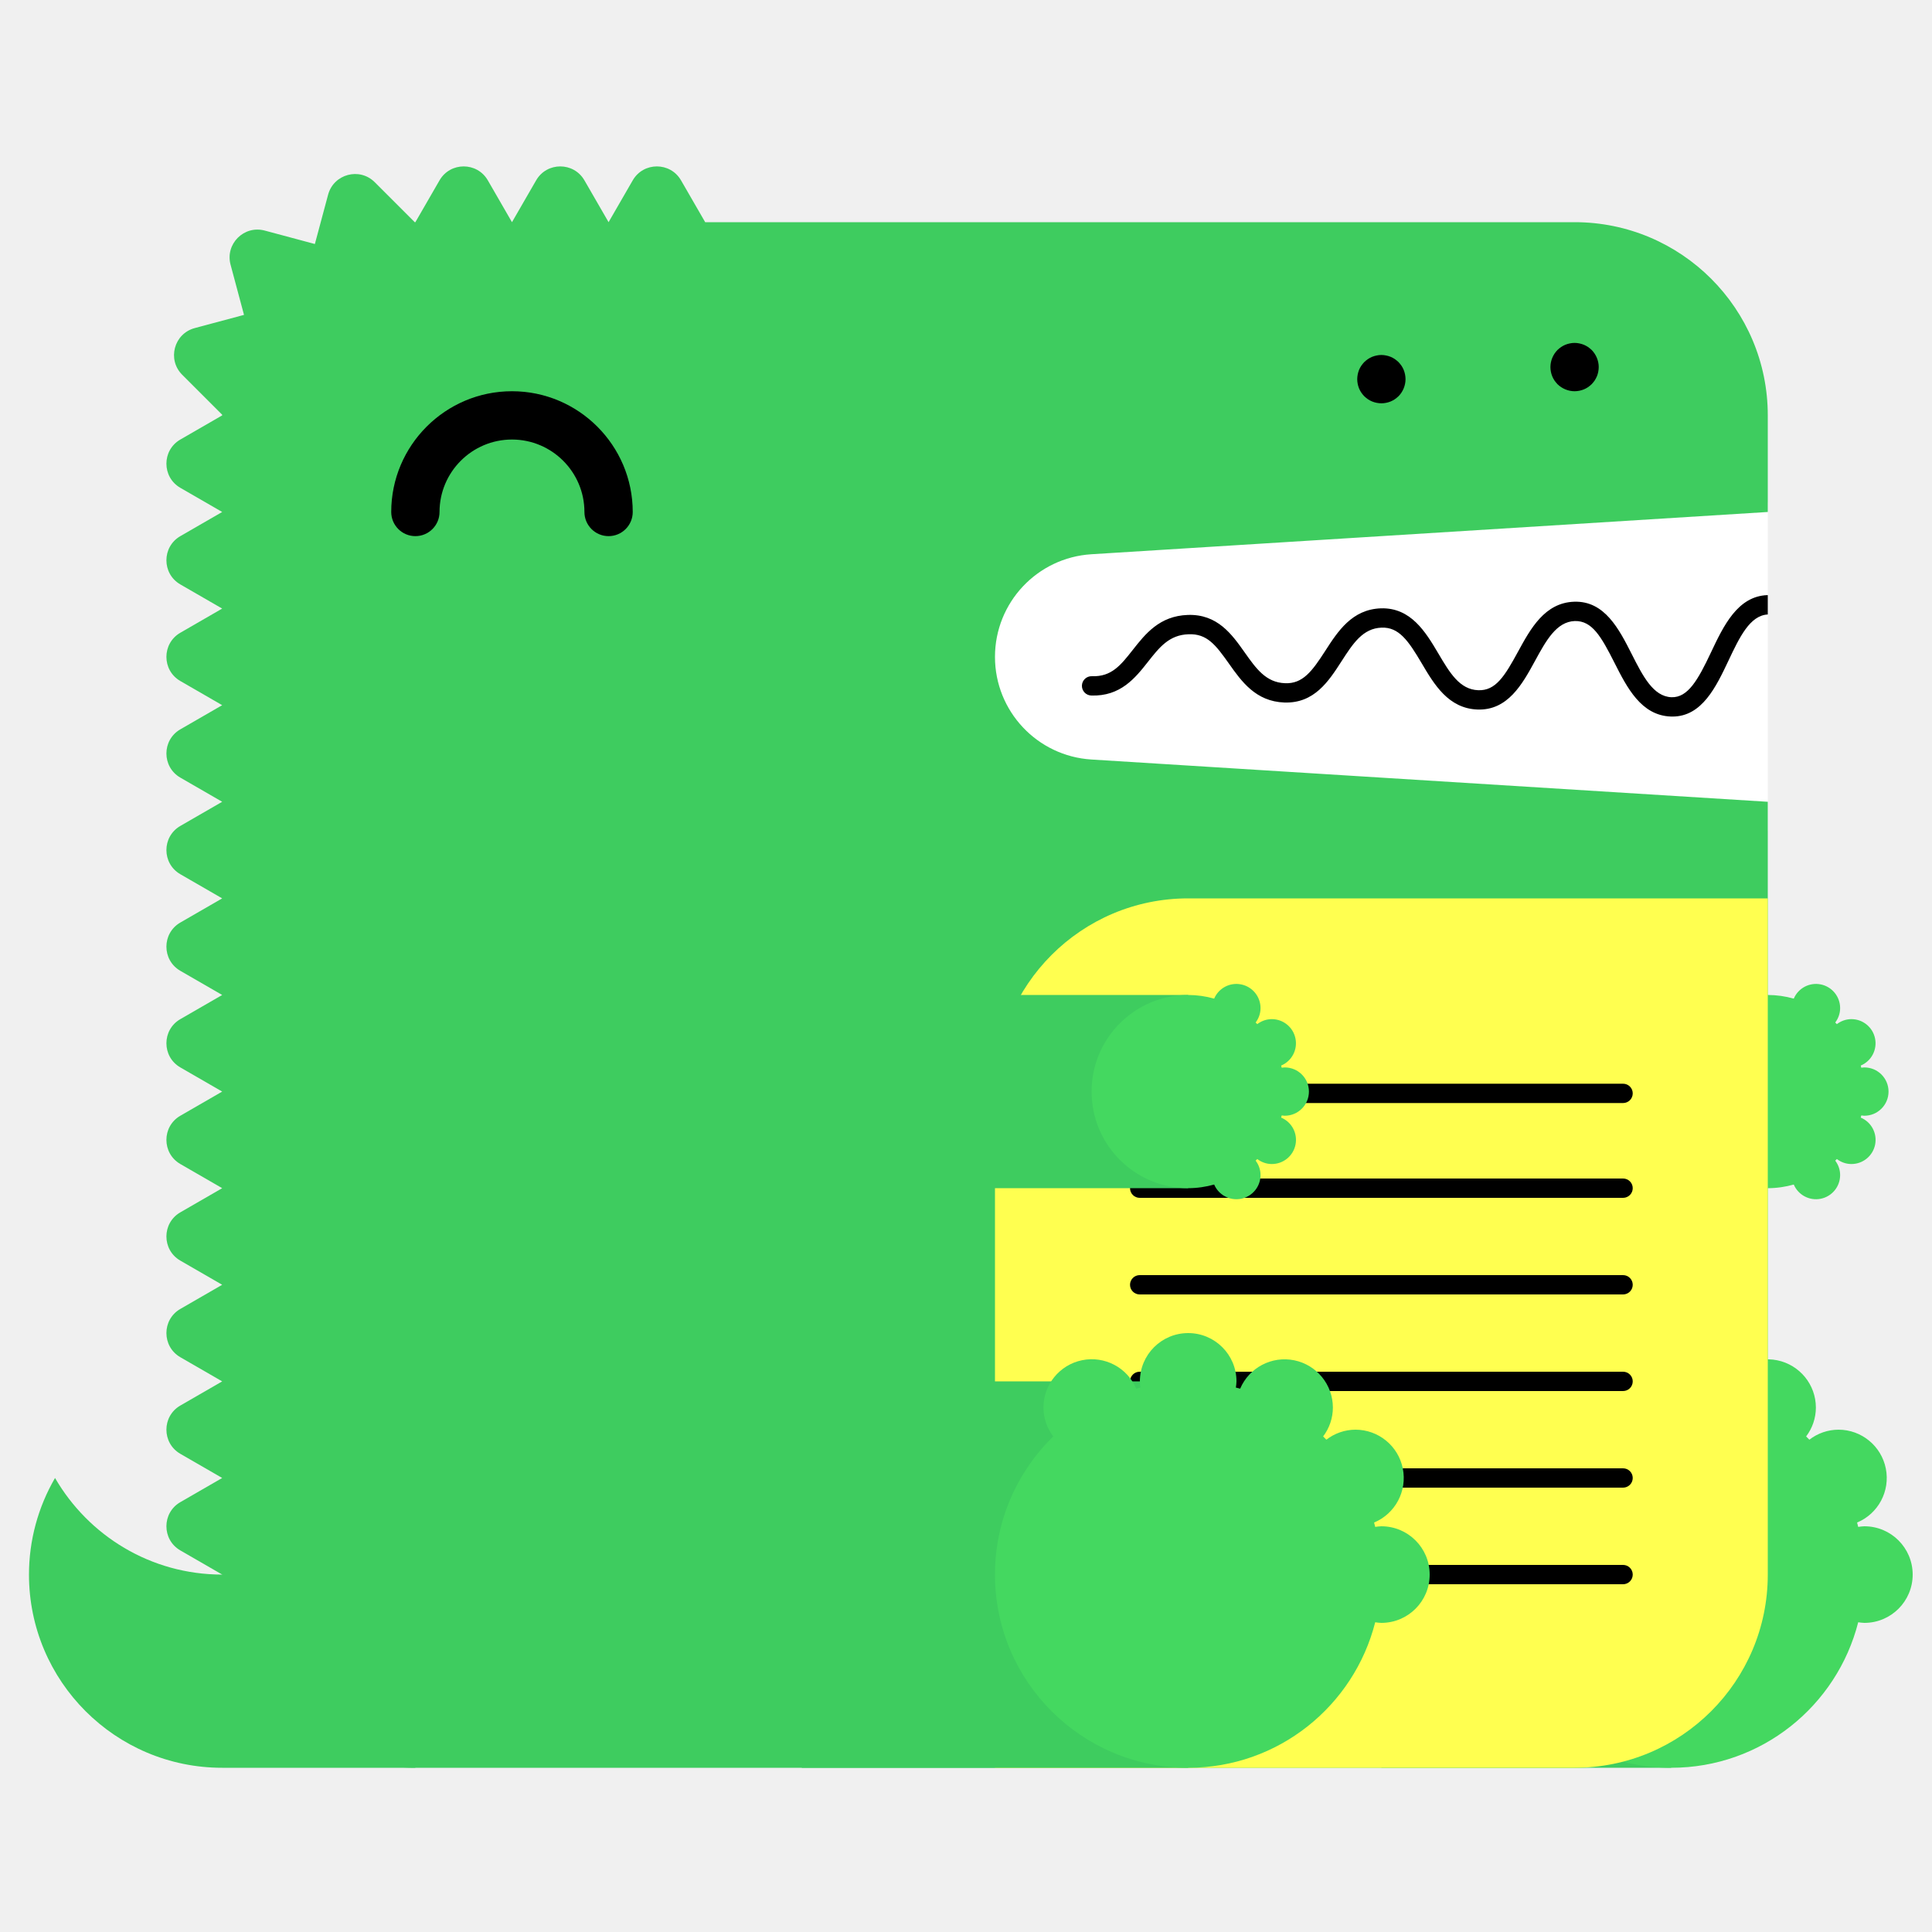
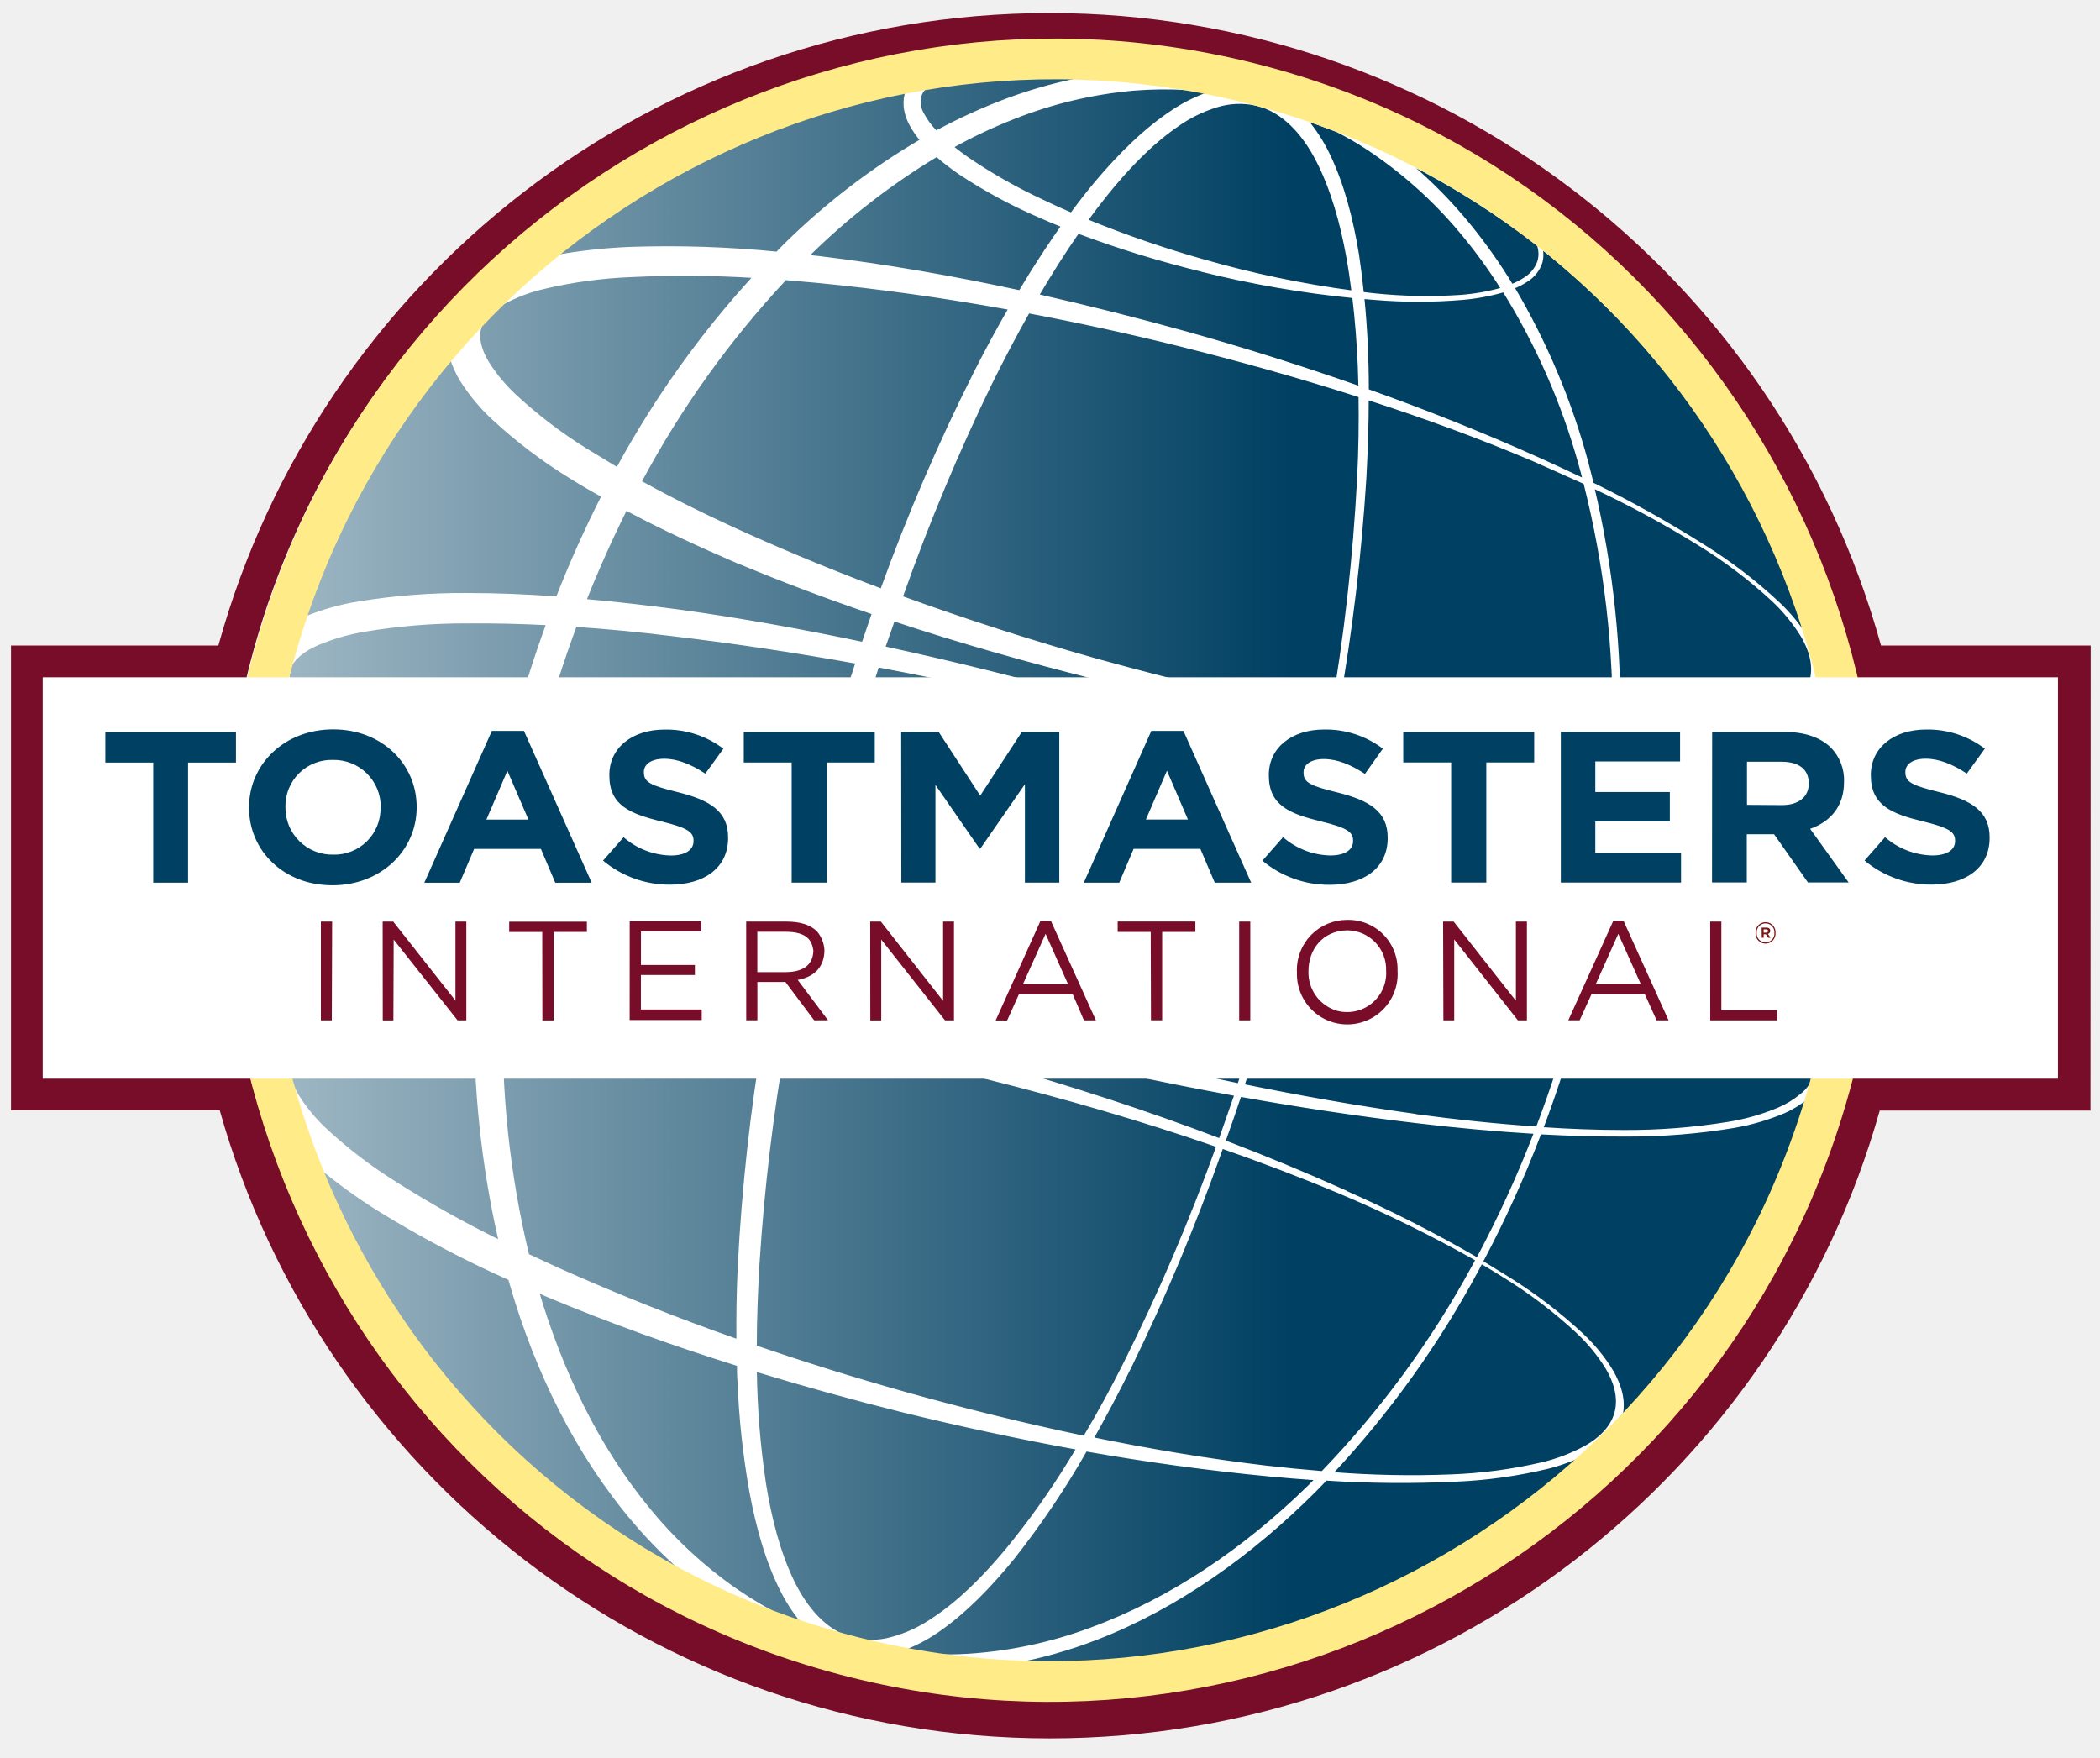
- <svg xmlns="http://www.w3.org/2000/svg" width="200" height="200" viewBox="0 0 200 200">
-   <g fill="none" fill-rule="evenodd">
-     <path fill="#FFF" d="M99 52h84v34H99z" />
-     <path d="M23 163c-7.398 0-13.843-4.027-17.303-10A19.886 19.886 0 0 0 3 163c0 11.046 8.954 20 20 20h20v-20H23z" fill="#3ECC5F" />
-     <path d="M112.98 57.376L183 53V43c0-11.046-8.954-20-20-20H73l-2.5-4.33c-1.112-1.925-3.889-1.925-5 0L63 23l-2.5-4.33c-1.111-1.925-3.889-1.925-5 0L53 23l-2.5-4.33c-1.111-1.925-3.889-1.925-5 0L43 23c-.022 0-.042.003-.065.003l-4.142-4.141c-1.57-1.571-4.252-.853-4.828 1.294l-1.369 5.104-5.192-1.392c-2.148-.575-4.111 1.389-3.535 3.536l1.39 5.193-5.102 1.367c-2.148.576-2.867 3.259-1.296 4.83l4.142 4.142c0 .021-.003.042-.003.064l-4.33 2.5c-1.925 1.111-1.925 3.889 0 5L23 53l-4.33 2.5c-1.925 1.111-1.925 3.889 0 5L23 63l-4.33 2.5c-1.925 1.111-1.925 3.889 0 5L23 73l-4.33 2.5c-1.925 1.111-1.925 3.889 0 5L23 83l-4.33 2.5c-1.925 1.111-1.925 3.889 0 5L23 93l-4.33 2.5c-1.925 1.111-1.925 3.889 0 5L23 103l-4.33 2.5c-1.925 1.111-1.925 3.889 0 5L23 113l-4.33 2.5c-1.925 1.111-1.925 3.889 0 5L23 123l-4.33 2.5c-1.925 1.111-1.925 3.889 0 5L23 133l-4.33 2.5c-1.925 1.111-1.925 3.889 0 5L23 143l-4.33 2.5c-1.925 1.111-1.925 3.889 0 5L23 153l-4.33 2.5c-1.925 1.111-1.925 3.889 0 5L23 163c0 11.046 8.954 20 20 20h120c11.046 0 20-8.954 20-20V83l-70.02-4.376A10.645 10.645 0 0 1 103 68c0-5.621 4.37-10.273 9.98-10.624" fill="#3ECC5F" />
-     <path fill="#3ECC5F" d="M143 183h30v-40h-30z" />
-     <path d="M193 158c-.219 0-.428.037-.639.064-.038-.15-.074-.301-.116-.451A5 5 0 0 0 190.32 148a4.96 4.96 0 0 0-3.016 1.036 26.531 26.531 0 0 0-.335-.336 4.955 4.955 0 0 0 1.011-2.987 5 5 0 0 0-9.599-1.959c-.148-.042-.297-.077-.445-.115.027-.211.064-.42.064-.639a5 5 0 0 0-5-5 5 5 0 0 0-5 5c0 .219.037.428.064.639-.148.038-.297.073-.445.115a4.998 4.998 0 0 0-9.599 1.959c0 1.125.384 2.151 1.011 2.987-3.717 3.632-6.031 8.693-6.031 14.3 0 11.046 8.954 20 20 20 9.339 0 17.16-6.41 19.361-15.064.211.027.42.064.639.064a5 5 0 0 0 5-5 5 5 0 0 0-5-5" fill="#44D860" />
-     <path fill="#3ECC5F" d="M153 123h30v-20h-30z" />
-     <path d="M193 115.5a2.5 2.5 0 1 0 0-5c-.109 0-.214.019-.319.032-.02-.075-.037-.15-.058-.225a2.501 2.501 0 0 0-.963-4.807c-.569 0-1.088.197-1.508.518a6.653 6.653 0 0 0-.168-.168c.314-.417.506-.931.506-1.494a2.5 2.5 0 0 0-4.8-.979A9.987 9.987 0 0 0 183 103c-5.522 0-10 4.478-10 10s4.478 10 10 10c.934 0 1.833-.138 2.69-.377a2.5 2.5 0 0 0 4.8-.979c0-.563-.192-1.077-.506-1.494.057-.055.113-.111.168-.168.42.321.939.518 1.508.518a2.5 2.5 0 0 0 .963-4.807c.021-.074.038-.15.058-.225.105.013.21.032.319.032" fill="#44D860" />
-     <path d="M63 55.5a2.5 2.5 0 0 1-2.5-2.5c0-4.136-3.364-7.5-7.5-7.5s-7.5 3.364-7.5 7.5a2.5 2.5 0 1 1-5 0c0-6.893 5.607-12.5 12.5-12.5S65.5 46.107 65.5 53a2.5 2.5 0 0 1-2.5 2.5" fill="#000" />
-     <path d="M103 183h60c11.046 0 20-8.954 20-20V93h-60c-11.046 0-20 8.954-20 20v70z" fill="#FFFF50" />
-     <path d="M168.02 124h-50.04a1 1 0 1 1 0-2h50.04a1 1 0 1 1 0 2m0 20h-50.04a1 1 0 1 1 0-2h50.04a1 1 0 1 1 0 2m0 20h-50.04a1 1 0 1 1 0-2h50.04a1 1 0 1 1 0 2m0-49.814h-50.04a1 1 0 1 1 0-2h50.04a1 1 0 1 1 0 2m0 19.814h-50.04a1 1 0 1 1 0-2h50.04a1 1 0 1 1 0 2m0 20h-50.04a1 1 0 1 1 0-2h50.04a1 1 0 1 1 0 2M183 61.611c-.012 0-.022-.006-.034-.005-3.09.105-4.552 3.196-5.842 5.923-1.346 2.85-2.387 4.703-4.093 4.647-1.889-.068-2.969-2.202-4.113-4.46-1.314-2.594-2.814-5.536-5.963-5.426-3.046.104-4.513 2.794-5.807 5.167-1.377 2.528-2.314 4.065-4.121 3.994-1.927-.07-2.951-1.805-4.136-3.813-1.321-2.236-2.848-4.75-5.936-4.664-2.994.103-4.465 2.385-5.763 4.4-1.373 2.13-2.335 3.428-4.165 3.351-1.973-.07-2.992-1.51-4.171-3.177-1.324-1.873-2.816-3.993-5.895-3.89-2.928.1-4.399 1.97-5.696 3.618-1.232 1.564-2.194 2.802-4.229 2.724a1 1 0 0 0-.072 2c3.017.101 4.545-1.8 5.872-3.487 1.177-1.496 2.193-2.787 4.193-2.855 1.926-.082 2.829 1.115 4.195 3.045 1.297 1.834 2.769 3.914 5.731 4.021 3.103.104 4.596-2.215 5.918-4.267 1.182-1.834 2.202-3.417 4.15-3.484 1.793-.067 2.769 1.35 4.145 3.681 1.297 2.197 2.766 4.686 5.787 4.796 3.125.108 4.634-2.62 5.949-5.035 1.139-2.088 2.214-4.06 4.119-4.126 1.793-.042 2.728 1.595 4.111 4.33 1.292 2.553 2.757 5.445 5.825 5.556l.169.003c3.064 0 4.518-3.075 5.805-5.794 1.139-2.41 2.217-4.68 4.067-4.773v-2z" fill="#000" />
-     <path fill="#3ECC5F" d="M83 183h40v-40H83z" />
-     <path d="M143 158c-.219 0-.428.037-.639.064-.038-.15-.074-.301-.116-.451A5 5 0 0 0 140.32 148a4.96 4.96 0 0 0-3.016 1.036 26.531 26.531 0 0 0-.335-.336 4.955 4.955 0 0 0 1.011-2.987 5 5 0 0 0-9.599-1.959c-.148-.042-.297-.077-.445-.115.027-.211.064-.42.064-.639a5 5 0 0 0-5-5 5 5 0 0 0-5 5c0 .219.037.428.064.639-.148.038-.297.073-.445.115a4.998 4.998 0 0 0-9.599 1.959c0 1.125.384 2.151 1.011 2.987-3.717 3.632-6.031 8.693-6.031 14.3 0 11.046 8.954 20 20 20 9.339 0 17.16-6.41 19.361-15.064.211.027.42.064.639.064a5 5 0 0 0 5-5 5 5 0 0 0-5-5" fill="#44D860" />
-     <path fill="#3ECC5F" d="M83 123h40v-20H83z" />
-     <path d="M133 115.5a2.5 2.5 0 1 0 0-5c-.109 0-.214.019-.319.032-.02-.075-.037-.15-.058-.225a2.501 2.501 0 0 0-.963-4.807c-.569 0-1.088.197-1.508.518a6.653 6.653 0 0 0-.168-.168c.314-.417.506-.931.506-1.494a2.5 2.5 0 0 0-4.8-.979A9.987 9.987 0 0 0 123 103c-5.522 0-10 4.478-10 10s4.478 10 10 10c.934 0 1.833-.138 2.69-.377a2.5 2.5 0 0 0 4.8-.979c0-.563-.192-1.077-.506-1.494.057-.055.113-.111.168-.168.42.321.939.518 1.508.518a2.5 2.5 0 0 0 .963-4.807c.021-.074.038-.15.058-.225.105.013.21.032.319.032" fill="#44D860" />
-     <path d="M143 41.75c-.16 0-.33-.02-.49-.05a2.52 2.52 0 0 1-.47-.14c-.15-.06-.29-.14-.431-.23-.13-.09-.259-.2-.38-.31-.109-.12-.219-.24-.309-.38s-.17-.28-.231-.43a2.619 2.619 0 0 1-.189-.96c0-.16.02-.33.05-.49.03-.16.08-.31.139-.47.061-.15.141-.29.231-.43.09-.13.2-.26.309-.38.121-.11.25-.22.38-.31.141-.09.281-.17.431-.23.149-.06.31-.11.47-.14.32-.07.65-.07.98 0 .159.03.32.08.47.14.149.06.29.14.43.23.13.09.259.2.38.31.11.12.22.25.31.38.09.14.17.28.23.43.06.16.11.31.14.47.029.16.05.33.05.49 0 .66-.271 1.31-.73 1.77-.121.11-.25.22-.38.31-.14.09-.281.17-.43.23a2.565 2.565 0 0 1-.96.19m20-1.25c-.66 0-1.3-.27-1.771-.73a3.802 3.802 0 0 1-.309-.38c-.09-.14-.17-.28-.231-.43a2.619 2.619 0 0 1-.189-.96c0-.66.27-1.3.729-1.77.121-.11.25-.22.38-.31.141-.09.281-.17.431-.23.149-.06.31-.11.47-.14.32-.07.66-.07.98 0 .159.03.32.08.47.14.149.06.29.14.43.23.13.09.259.2.38.31.459.47.73 1.11.73 1.77 0 .16-.021.33-.05.49-.03.16-.08.32-.14.47-.07.15-.14.29-.23.43-.09.13-.2.26-.31.38-.121.11-.25.22-.38.31-.14.09-.281.17-.43.23a2.565 2.565 0 0 1-.96.19" fill="#000" />
-   </g>
+ <svg xmlns="http://www.w3.org/2000/svg" viewBox="0 0 438.48 366.93" id="logo" alt="Toastmasters International">
+   <defs>
+     <linearGradient id="a" x1="-69.32" y1="182.85" x2="269.37" y2="182.85" gradientUnits="userSpaceOnUse">
+       <stop offset="0" stop-color="#fff" />
+       <stop offset="1" stop-color="#004062" />
+     </linearGradient>
+   </defs>
+   <path d="M436.53 134.8h-43.77A180.14 180.14 0 00219.17 2.73C136.34 2.73 66.62 58.66 45.6 134.8H2.3v97.05h43.58C67.22 307.5 136.7 363 219.17 363s152-55.46 173.32-131.1h44z" fill="#770d29" />
+   <path d="M388.52 182.85A169.34 169.34 0 11219.17 13.51a169.35 169.35 0 01169.35 169.34z" fill="url(#a)" />
+   <path d="M263.1 15.27C171.3-9 76.92 46 52.68 137.74s30.7 186.17 122.47 210.4 186.17-30.7 210.4-122.47S354.86 39.5 263.1 15.27zM154 332.2a89.59 89.59 0 01-19-17.67c-10.38-12.78-17.8-28.32-22.7-44.83.67.28 1.34.58 2 .88 13.06 5.47 26.37 10.23 39.83 14.44 0 1.1 0 2.18.1 3.26a169.91 169.91 0 002.48 23.15c1.4 7.5 3.4 14.78 6.65 21.05a34.3 34.3 0 004.65 6.84 136.47 136.47 0 01-4.45-1.52 79 79 0 01-9.55-5.6zM56.32 204.36a165.27 165.27 0 011.44-52.61 50.89 50.89 0 008.16 8.25 135.2 135.2 0 0018.73 12.6c5.53 3.14 11.17 6 16.9 8.73a234.64 234.64 0 00-2.1 23.5c-2.5 0-5 0-7.55.15a103 103 0 00-19.9 2.69 40.08 40.08 0 00-9.87 3.8 20.57 20.57 0 00-4.15 3.1c-.64-3.4-1.2-6.8-1.66-10.2zM94.2 74.8a20 20 0 002 4.47 39.52 39.52 0 006.79 8.19 103 103 0 0016 12.14c2.25 1.4 4.54 2.75 6.84 4q-5.26 10.34-9.5 21.2c-6.28-.46-12.56-.73-18.9-.72A134.18 134.18 0 0075 125.82 49.84 49.84 0 0063.71 129a165.24 165.24 0 0125-47.39q2.67-3.46 5.5-6.8zm10.3-11.16c.15-.1.3-.2.46-.27a33.46 33.46 0 018.28-3.2 95.35 95.35 0 0118.62-2.56 234.84 234.84 0 0125.58.18 202.67 202.67 0 00-28.3 39.61 4.64 4.64 0 01-.23.44l-6.6-4a97.23 97.23 0 01-14.93-11.42 34.43 34.43 0 01-5.62-6.87c-1.44-2.43-2.1-4.94-1.55-6.9a6 6 0 01.31-.87 156.57 156.57 0 013.99-4.13zm69.1-41.2q7.8-2.25 15.87-3.72a7.32 7.32 0 00-.33.93 7.9 7.9 0 00-.09 3.41 10.7 10.7 0 001 2.81 18.06 18.06 0 002.32 3.39A145.16 145.16 0 00164 51c-.6.58-1.17 1.2-1.76 1.8a230.84 230.84 0 00-30.59-1 112.17 112.17 0 00-16 1.77 164.44 164.44 0 0121.45-15.02 170.46 170.46 0 0136.51-16.1zm135.7 241.22c1.54.9 3.08 1.82 4.6 2.78a98 98 0 0115.4 11.68 36.54 36.54 0 016.15 7.48c1.64 2.74 2.77 6.1 1.92 9.34s-3.5 5.6-6.27 7.16a37 37 0 01-9.05 3.48 99.84 99.84 0 01-19.16 2.55 209.59 209.59 0 01-24.81-.5 203 203 0 0030.49-42.57zm-1.83 1a198.25 198.25 0 01-31.37 42.77 355.6 355.6 0 01-11.78-1.15c-12.17-1.44-24.24-3.48-36.2-5.93 2.76-4.9 5.4-9.93 7.92-15a425 425 0 0018.6-44.28l.52-1.47c8.2 2.87 16.3 5.94 24.32 9.3a273 273 0 0128.84 14.15c-.32.58-.55 1.12-.84 1.66zm-129.65 77.47c-5.36-1.46-9.5-6.2-12.33-12.12s-4.64-12.94-5.8-20.2a172.14 172.14 0 01-1.91-23.64q15.2 4.63 30.63 8.48 18.17 4.47 36.57 7.83l-1.7 2.77a164.42 164.42 0 01-13.22 18.52c-4.73 5.66-9.87 10.8-15.4 14.4a28.15 28.15 0 01-8.49 3.91 15.71 15.71 0 01-8.33.04zm10.95-51.3q-15.65-4.4-31-9.66c0-5.72.23-11.5.56-17.24a423.27 423.27 0 015.66-47.18c0-.13 0-.25.07-.37q21.16 3.56 42.07 8.75c16.2 4.05 32.3 8.7 48.1 14.18a414.21 414.21 0 01-19.47 45.49q-3.93 7.83-8.34 15.27c-12.66-2.65-25.22-5.76-37.66-9.24zM105 204.93c.3-7 1-14.07 1.9-21.08 5.95 2.7 12 5.24 18 7.7 12.12 4.8 24.4 9.13 36.78 13.1l-1.24 6.75c-9.7-1.83-19.46-3.37-29.3-4.55-8.7-.97-17.4-1.7-26.14-1.9zM60.5 139.8c.07-.3.16-.6.24-.92.9-1.7 3-3.26 5.52-4.36a43.67 43.67 0 019.82-2.85 127.07 127.07 0 0121.37-1.75q8.4-.06 16.84.38-3.94 10.78-6.9 21.9-2.96 11.1-4.84 22.65-7.56-3.8-14.85-8A127.57 127.57 0 0170 154.77a43 43 0 01-7.14-7.34c-1.63-2.18-2.7-4.58-2.65-6.5.08-.38.17-.76.28-1.13zm52.42 13.85c2-7.8 4.48-15.46 7.26-23q10.36.7 20.7 2c12.7 1.5 25.36 3.42 38 5.7q-4.92 15.06-9 30.4-4.08 15.33-7.22 31.1c-12.1-4.26-24.05-8.83-35.83-13.83q-9.6-4-19-8.5c1.32-8.05 3-16 5.1-23.84zM195.23 27.3a16.3 16.3 0 01-2.54-3.51 5.1 5.1 0 01-.61-3.59 4.43 4.43 0 011.48-2.21A164.85 164.85 0 01227 16.2a98 98 0 00-16.21 4.39 115.14 115.14 0 00-15.3 6.93c-.1-.07-.2-.14-.26-.2zm126 24a5.92 5.92 0 01.09 3.1 6.83 6.83 0 01-3.07 3.84 14.52 14.52 0 01-2.57 1.32 110.49 110.49 0 00-8.79-12.47 96.16 96.16 0 00-13-13.2 165.28 165.28 0 0127.37 17.36zm16.8 102.16a202.65 202.65 0 00-5.39-51.75 213 213 0 0121.9 11.83A99.45 99.45 0 01370 125.2a36.79 36.79 0 016.19 7.49c1.65 2.75 2.78 6.1 1.93 9.34s-3.5 5.6-6.3 7.17a36.8 36.8 0 01-9.07 3.45 99.18 99.18 0 01-19.24 2.54 172.75 172.75 0 01-5.55.14c.03-.64.1-1.27.1-1.9zm-1.13-.24c0 .72-.05 1.44-.07 2.15a272 272 0 01-32-2c-8.66-1-17.25-2.38-25.82-3.93l.33-1.82a425.45 425.45 0 005.7-47.7c.3-5.55.5-11.12.5-16.65C297.18 87 308.7 91.23 320 96l10.88 4.86a197.66 197.66 0 016.05 52.32zm-162.6 16.65q4.08-15.54 9-30.77 21.9 4.1 43.53 9.52c16.36 4.1 32.63 8.7 48.7 13.9q-3.22 16.17-7.42 32.14c-2.86 10.67-6 21.3-9.48 31.8-16.54-3.4-32.94-7.46-49.2-11.95q-21.47-6-42.55-13.22 3.28-15.8 7.42-31.42zM228.2 146c-14.42-4-29-7.65-43.6-10.8l2-5.73c13.87 4.6 27.93 8.58 42.08 12.12 16.2 4 32.53 7.37 49 9.93l-1.77 9.48q-23.6-8.28-47.7-15zm-13.47-80.83q15.88 3 31.58 6.9c12.64 3.16 25.2 6.67 37.6 10.66a256.81 256.81 0 01-.29 17.07 410.73 410.73 0 01-5.58 49.45c-16.53-3-32.9-7-49.08-11.47q-20.6-5.8-40.72-13.1c.08-.22.15-.45.24-.67a425.64 425.64 0 0118.36-43.84c2.5-5.08 5.15-10.1 7.9-15zM248 18.56l4.43.86a33.13 33.13 0 00-7.39 3.64c-5.92 3.85-11.28 9.2-16.18 15-1.78 2.12-3.5 4.34-5.16 6.6-2-.87-4.05-1.78-6-2.73a110.07 110.07 0 01-15.65-8.86 62.03 62.03 0 01-3.2-2.4 104.63 104.63 0 0112.7-6 89.34 89.34 0 0125.22-6 78.54 78.54 0 0111.23-.1zM230.7 41c4.6-5.73 9.6-11 15-14.7a29 29 0 018.35-4.14 16.07 16.07 0 018.32-.32c5.4 1.27 9.7 5.88 12.7 11.74s5 12.9 6.3 20.14c.43 2.38.78 4.78 1.08 7.2a216.58 216.58 0 01-31.06-6.49A227.87 227.87 0 01226.91 46a128.62 128.62 0 013.8-5zm20.45 15.56A220.13 220.13 0 00282.6 62c.57 4.7.94 9.5 1.15 14.34l.14 4.55q-17.9-6.3-36.17-11.42-15.36-4.27-31-7.8c2.66-4.54 5.44-8.94 8.37-13.15a225.5 225.5 0 0026.07 8.02zm27.44 95.12c9 1.38 18 2.53 27 3.4a285.43 285.43 0 0031.22 1.44 234.48 234.48 0 01-2.63 28.55c-7.42-3.66-15-7.06-22.6-10.27q-17.2-7.28-34.83-13.45l1.83-9.67zm42.67-55.9c-11.7-5.26-23.63-10-35.7-14.3 0-6.5-.3-13-.93-19.3l2.4.2a109.4 109.4 0 0018.28 0 44.43 44.43 0 008.68-1.61 139.12 139.12 0 0115.78 35.89c.35 1.16.63 2.33.94 3.5q-4.72-2.25-9.45-4.38zM285.4 30.94a89.86 89.86 0 0119.48 17.35 107.23 107.23 0 018.76 12 43.68 43.68 0 01-8.73 1.54 105.56 105.56 0 01-18.14-.36l-2.25-.26a185.85 185.85 0 00-1-8c-1.23-7.48-3.08-14.76-6.17-21.1a34 34 0 00-4.63-7.13c2.18.75 4.34 1.53 6.47 2.36a67.27 67.27 0 016.21 3.59zm-89.8 1.56a50.64 50.64 0 004.79 3.7A106 106 0 00216.6 45c1.73.77 3.47 1.5 5.2 2.2q-3.37 4.8-6.5 9.8c-.8 1.28-1.58 2.57-2.36 3.87-13.84-3-27.8-5.45-41.92-7.15l-2.4-.25a143.52 143.52 0 0126.97-20.97zm-25.4 26.28c13.6 1.3 27.14 3.23 40.6 5.67q-3.76 6.5-7.2 13.3a411.6 411.6 0 00-19.54 45.42q-14.12-5.28-27.84-11.42c-7.65-3.43-15.2-7.1-22.5-11.15l.12-.23A199.75 199.75 0 01164 58.24l6.22.54zm-16 58.66c9.26 3.88 18.64 7.4 28.1 10.62q-1.08 3.1-2.13 6.23c-12.7-2.66-25.5-5-38.4-6.76-6.5-.86-13-1.63-19.57-2.2q3.86-9.7 8.5-19c7.65 4.1 15.5 7.68 23.46 11.12zM166 206q21.42 6.7 43.18 12.1 24.22 6 48.8 10.5l-3.26 9.37c-15.5-5.9-31.28-11-47.24-15.5-14.07-3.9-28.3-7.38-42.65-10.24L166 206zm114.7 42.7c-8.24-3.7-16.6-7.14-25.06-10.38q1.7-4.74 3.3-9.55c12.27 2.2 24.6 4.07 37 5.53q12.27 1.47 24.6 2.22a233 233 0 01-12.06 26.34 283.11 283.11 0 00-27.82-14.13zm14.5-15.9c-11.93-1.67-23.8-3.77-35.58-6.18q5.16-15.74 9.37-31.78a545.64 545.64 0 007.51-32.06q17.16 5.58 34 12.2c8 3.24 15.92 6.65 23.7 10.36a248.88 248.88 0 01-5.25 25.35 253.15 253.15 0 01-8 24.8c-8.66-.57-17.24-1.5-25.78-2.65zm34.65-21.8a244.58 244.58 0 005.3-25.11c5.07 2.46 10.08 5.06 15 7.85A130.29 130.29 0 01368.34 206a46.7 46.7 0 017.69 7.83 19.11 19.11 0 012.67 4.82 8.46 8.46 0 01-2.64 10 18.75 18.75 0 01-4.71 2.87 46 46 0 01-10.56 3 131.37 131.37 0 01-21.88 1.69c-5.65 0-11.3-.22-16.92-.6a248.48 248.48 0 007.86-24.62zm50 8.33a18.92 18.92 0 00-2.66-4.85 47.25 47.25 0 00-7.7-7.91 133.37 133.37 0 00-18.23-12.41c-5.25-3-10.6-5.87-16-8.57a237 237 0 002.74-29.11c2.2 0 4.43-.1 6.66-.22A99.28 99.28 0 00364 153.6a37 37 0 009.12-3.52c2.8-1.6 5.44-4 6.28-7.24a8.44 8.44 0 00.28-2 164.49 164.49 0 01.54 79.66 8.67 8.67 0 00-.39-1.21zm-2.35-85.85a36.62 36.62 0 00-6.18-7.57A101 101 0 00355.79 114a242.6 242.6 0 00-23.27-13l-1.14-4.48A146.33 146.33 0 00316 60.05a14.18 14.18 0 002.76-1.43 7 7 0 003.07-3.92 6.13 6.13 0 000-3 166.82 166.82 0 0155.84 82.07c-.05-.1-.12-.22-.2-.33zM62.12 228.73c-1.43-2.44-2.1-4.95-1.53-6.92s2.3-3.83 4.75-5.23a33.48 33.48 0 018.25-3.2 95.32 95.32 0 0118.54-2.59q3.57-.2 7.14-.22a203.21 203.21 0 005.1 48.63A229.08 229.08 0 0182.58 247a96 96 0 01-14.86-11.4 34.54 34.54 0 01-5.6-6.87zm42.66-18.2c8.5.06 17 .58 25.56 1.4q14.7 1.4 29.33 3.73a412.94 412.94 0 00-5.38 48.81c-.25 5.16-.33 10.3-.28 15.42q-19.15-6.72-37.66-15-3.07-1.4-6.12-2.83a199.24 199.24 0 01-5.45-51.52zm83.45 134a33.42 33.42 0 007.57-3.91c5.8-4 11-9.4 15.8-15.3a178.88 178.88 0 0015.14-22.49c12.7 2.23 25.45 4 38.27 5.22q4.9.47 9.8.8l-1.48 1.5C260 323.42 244.47 334 227.8 340.1a89.79 89.79 0 01-25.51 5.47c-2.37.15-4.74.17-7.1.1q-3.48-.5-6.96-1.17zm40.77-2.37c16.94-6.57 32.37-17.64 45.7-31 .74-.73 1.43-1.5 2.16-2.24a243.39 243.39 0 0027 .23 100.25 100.25 0 0019.27-2.68 38.73 38.73 0 008.59-3.28 166.14 166.14 0 01-120.65 44 96.56 96.56 0 0017.92-5.03zm107.62-55.84a36.8 36.8 0 00-6.15-7.57A99.92 99.92 0 00315 266.91l-5.6-3.45a235.28 235.28 0 0012.19-26.85c6.1.33 12.2.5 18.3.47a133.73 133.73 0 0022-1.77 47.7 47.7 0 0010.6-3.08 19.53 19.53 0 004.71-2.9 12.25 12.25 0 00.9-.87 164.82 164.82 0 01-40.1 68.65 7.55 7.55 0 00.51-1.4c.84-3.24-.28-6.63-1.92-9.4zM77.1 265.7a164.55 164.55 0 01-10.68-22.24 113.65 113.65 0 0012.87 9.33 232 232 0 0027.08 14.29c.1.34.2.7.3 1.05 5.3 18.34 13.78 35.58 25.63 49.53a95.91 95.91 0 0012 11.87 164.61 164.61 0 01-43.88-32.32 168.79 168.79 0 01-23.31-31.51z" fill="#fff" stroke="#fff" stroke-width=".5" />
+   <path d="M263 17.88C173.1-5.85 80.6 48.33 56.73 138.67S86.55 321.82 176.4 345.55s182.36-30.45 206.22-120.8S352.8 41.6 263 17.88z" fill="none" stroke="#ffeb88" stroke-miterlimit="10" stroke-width="8.5" />
+   <path d="M8.92 141.43H429.7v83.82H8.92z" fill="#fff" />
+   <path d="M366.56 194.8a2.09 2.09 0 114.17 0 2.09 2.09 0 11-4.17 0zm3.93 0a1.85 1.85 0 10-3.69 0 1.85 1.85 0 103.69 0zm-2.66-1.1h1c.47 0 .8.22.8.67a.64.64 0 01-.49.65l.56.8h-.5l-.5-.73h-.44v.73h-.4zm.92 1.05c.28 0 .43-.14.43-.35s-.15-.34-.43-.34h-.5v.7z" fill="#7a1613" />
+   <path d="M67 192.44h2.35l-.07 20.63H67zm12.9 0h2.2l13 16.5v-16.5h2.27v20.63h-1.82L82.2 196.2l-.06 16.88h-2.22zm33.32 2.18h-6.9v-2.16h16.22v2.14h-6.93v18.48h-2.36zm18.26-2.25h14.92v2.13h-12.57v7h11.26v2.1h-11.27v7.2h12.7v2.2h-15.05zm24.32.07h8.25c3.12 0 5.2.68 6.58 2.1a6.61 6.61 0 011.51 3.83c0 3.45-2 5.6-5.57 6.26l6.33 8.43H170l-6-8h-5.86v8h-2.33zm8.1 10.56c4.44 0 5.88-2 5.93-4.53-.3-2-1.22-3.9-5.82-3.9h-5.88V203zm17.8-10.56h2.22l13 16.56v-16.56h2.27v20.63h-1.87L184 196.2v16.88h-2.28zm35.55-.14h2.18l9.4 20.77h-2.5l-2.33-5.42h-11.26l-2.45 5.44h-2.4zm5.75 13.2l-4.68-10.5-4.72 10.5zm17.27-10.9h-6.9v-2.17h16.22v2.17h-6.93v18.46h-2.34zm18.47-2.16h2.32v20.63h-2.32zm12.04 10.38v-.06a10.47 10.47 0 0110.36-10.67 10.3 10.3 0 0110.67 10.59 10.52 10.52 0 11-21 .14zm18.64 0v-.06a8.15 8.15 0 00-8.11-8.49c-5.12.05-8.1 4-8.1 8.47v.06a8.3 8.3 0 005.9 8.25 8.16 8.16 0 0010.32-8.27zm11.9-10.38h2.2l13 16.54v-16.54h2.3v20.63h-1.88l-13.3-16.9v16.9h-2.26zm35.53-.14H339l9.4 20.77h-2.5l-2.45-5.45H332.3l-2.47 5.44h-2.37zm5.74 13.18L337.9 195l-4.7 10.5zm14.5-13.04h2.33v18.5h11.64v2.13H357.1z" fill="#770d29" />
+   <path d="M32 159.23H22v-6.38h27.27v6.38h-10v25.08H32zm20 9.44v-.1c0-9 7.4-16.27 17.58-16.27S87 159.54 87 168.5v.1c0 8.94-7.4 16.26-17.6 16.26S52 177.6 52 168.67zm27.5 0v-.1a9.78 9.78 0 00-10-9.89 9.62 9.62 0 00-9.9 9.8v.1a9.78 9.78 0 0010 9.88 9.63 9.63 0 009.86-9.79zm23.2-16.05h6.7l14.14 31.7h-7.6l-3-7.06H99l-3 7.06h-7.4zm7.64 18.52l-4.4-10.2-4.38 10.2zm15.56 8.58l4.3-4.9a15.52 15.52 0 009.85 3.82c3 0 4.76-1.12 4.76-3v-.1c0-1.76-1.13-2.65-6.64-4-6.65-1.62-10.94-3.37-10.94-9.62v-.1c0-5.7 4.8-9.48 11.55-9.48a19.72 19.72 0 0112.26 4l-3.77 5.2c-2.93-1.93-5.8-3.1-8.58-3.1s-4.25 1.2-4.25 2.74v.1c0 2.07 1.42 2.74 7.12 4.14 6.7 1.66 10.47 4 10.47 9.43v.13c0 6.25-5 9.75-12.12 9.75a21.6 21.6 0 01-14-5.03zm39.4-20.5h-10v-6.38h27.35v6.38h-10v25.08h-7.35zm22.87-6.38H196l8.67 13.3 8.68-13.3h7.83v31.46H214v-20.54l-9.3 13.43h-.18l-9.2-13.3v20.4h-7.12zm52.23-.23h6.7l14.14 31.7h-7.6l-3-7.06H236.7l-3 7.06h-7.4zm7.64 18.52l-4.38-10.2-4.4 10.2zm15.56 8.58l4.3-4.9a15.52 15.52 0 009.86 3.82c3 0 4.76-1.12 4.76-3v-.1c0-1.76-1.13-2.65-6.65-4-6.65-1.62-10.94-3.37-10.94-9.62v-.1c0-5.7 4.8-9.48 11.55-9.48a19.72 19.72 0 0112.26 4L285 161.6c-2.92-1.93-5.8-3.1-8.58-3.1s-4.24 1.2-4.24 2.74v.1c0 2.07 1.4 2.74 7.1 4.14 6.7 1.66 10.47 4 10.47 9.43v.1c0 6.25-5 9.75-12.12 9.75a21.62 21.62 0 01-14.03-5.03zm39.4-20.5h-10v-6.38h27.34v6.38h-10v25.08H303zm22.9-6.38h24.9V159h-17.7v6.38h15.56v6.15H333.1v6.6H351v6.16h-25.1zm31.6 0h15.08c4.2 0 7.45 1.12 9.62 3.2a9.61 9.61 0 012.83 7.19v.1c0 5.08-2.87 8.27-7.07 9.75l8.04 11.2h-8.5l-7.07-10.07h-5.7v10.07h-7.26zm14.6 15.28c3.54 0 5.57-1.8 5.57-4.45v-.1c0-3-2.17-4.5-5.7-4.5h-7.2v9zm17.2 11.6l4.3-4.9a15.52 15.52 0 009.86 3.82c3 0 4.76-1.12 4.76-3v-.1c0-1.76-1.13-2.65-6.65-4-6.65-1.62-10.94-3.37-10.94-9.62v-.1c0-5.7 4.8-9.48 11.55-9.48a19.72 19.72 0 0112.26 4l-3.77 5.2c-2.92-1.93-5.8-3.1-8.58-3.1s-4.25 1.2-4.25 2.74v.1c0 2.07 1.42 2.74 7.12 4.14 6.7 1.66 10.47 4 10.47 9.43v.13c0 6.25-5 9.75-12.1 9.75a21.62 21.62 0 01-14.01-5.03z" fill="#004062" />
</svg>
